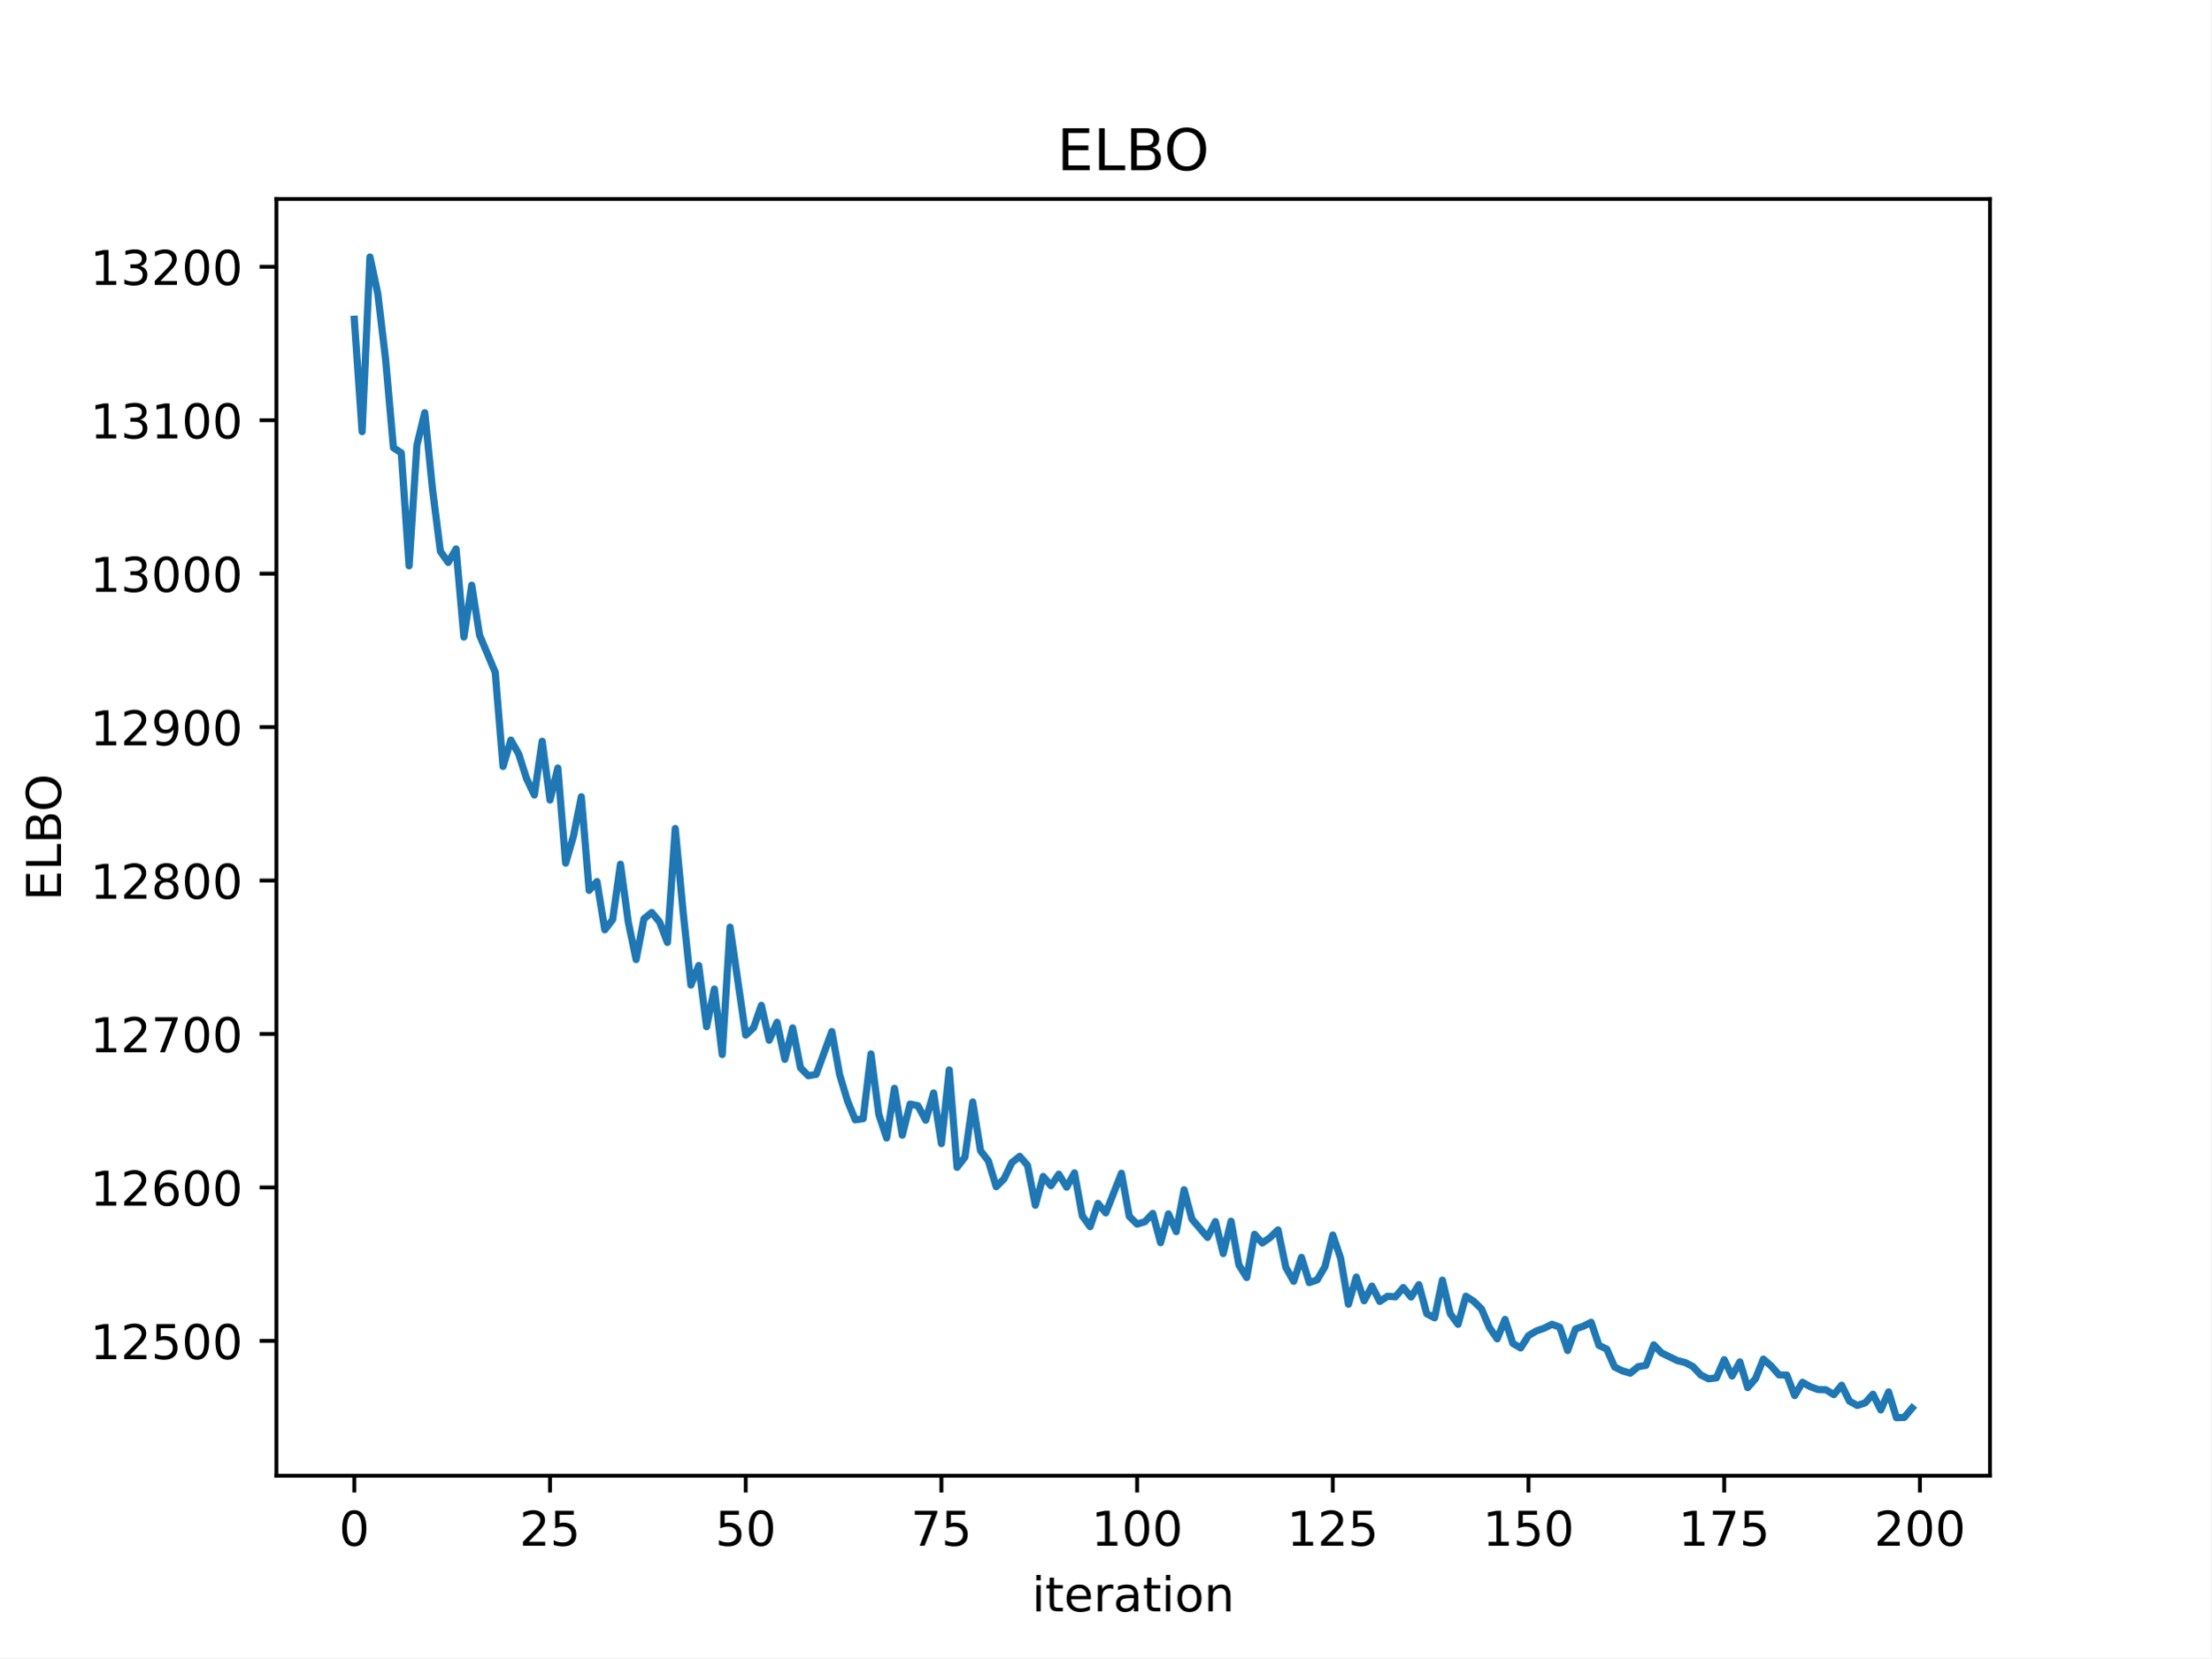
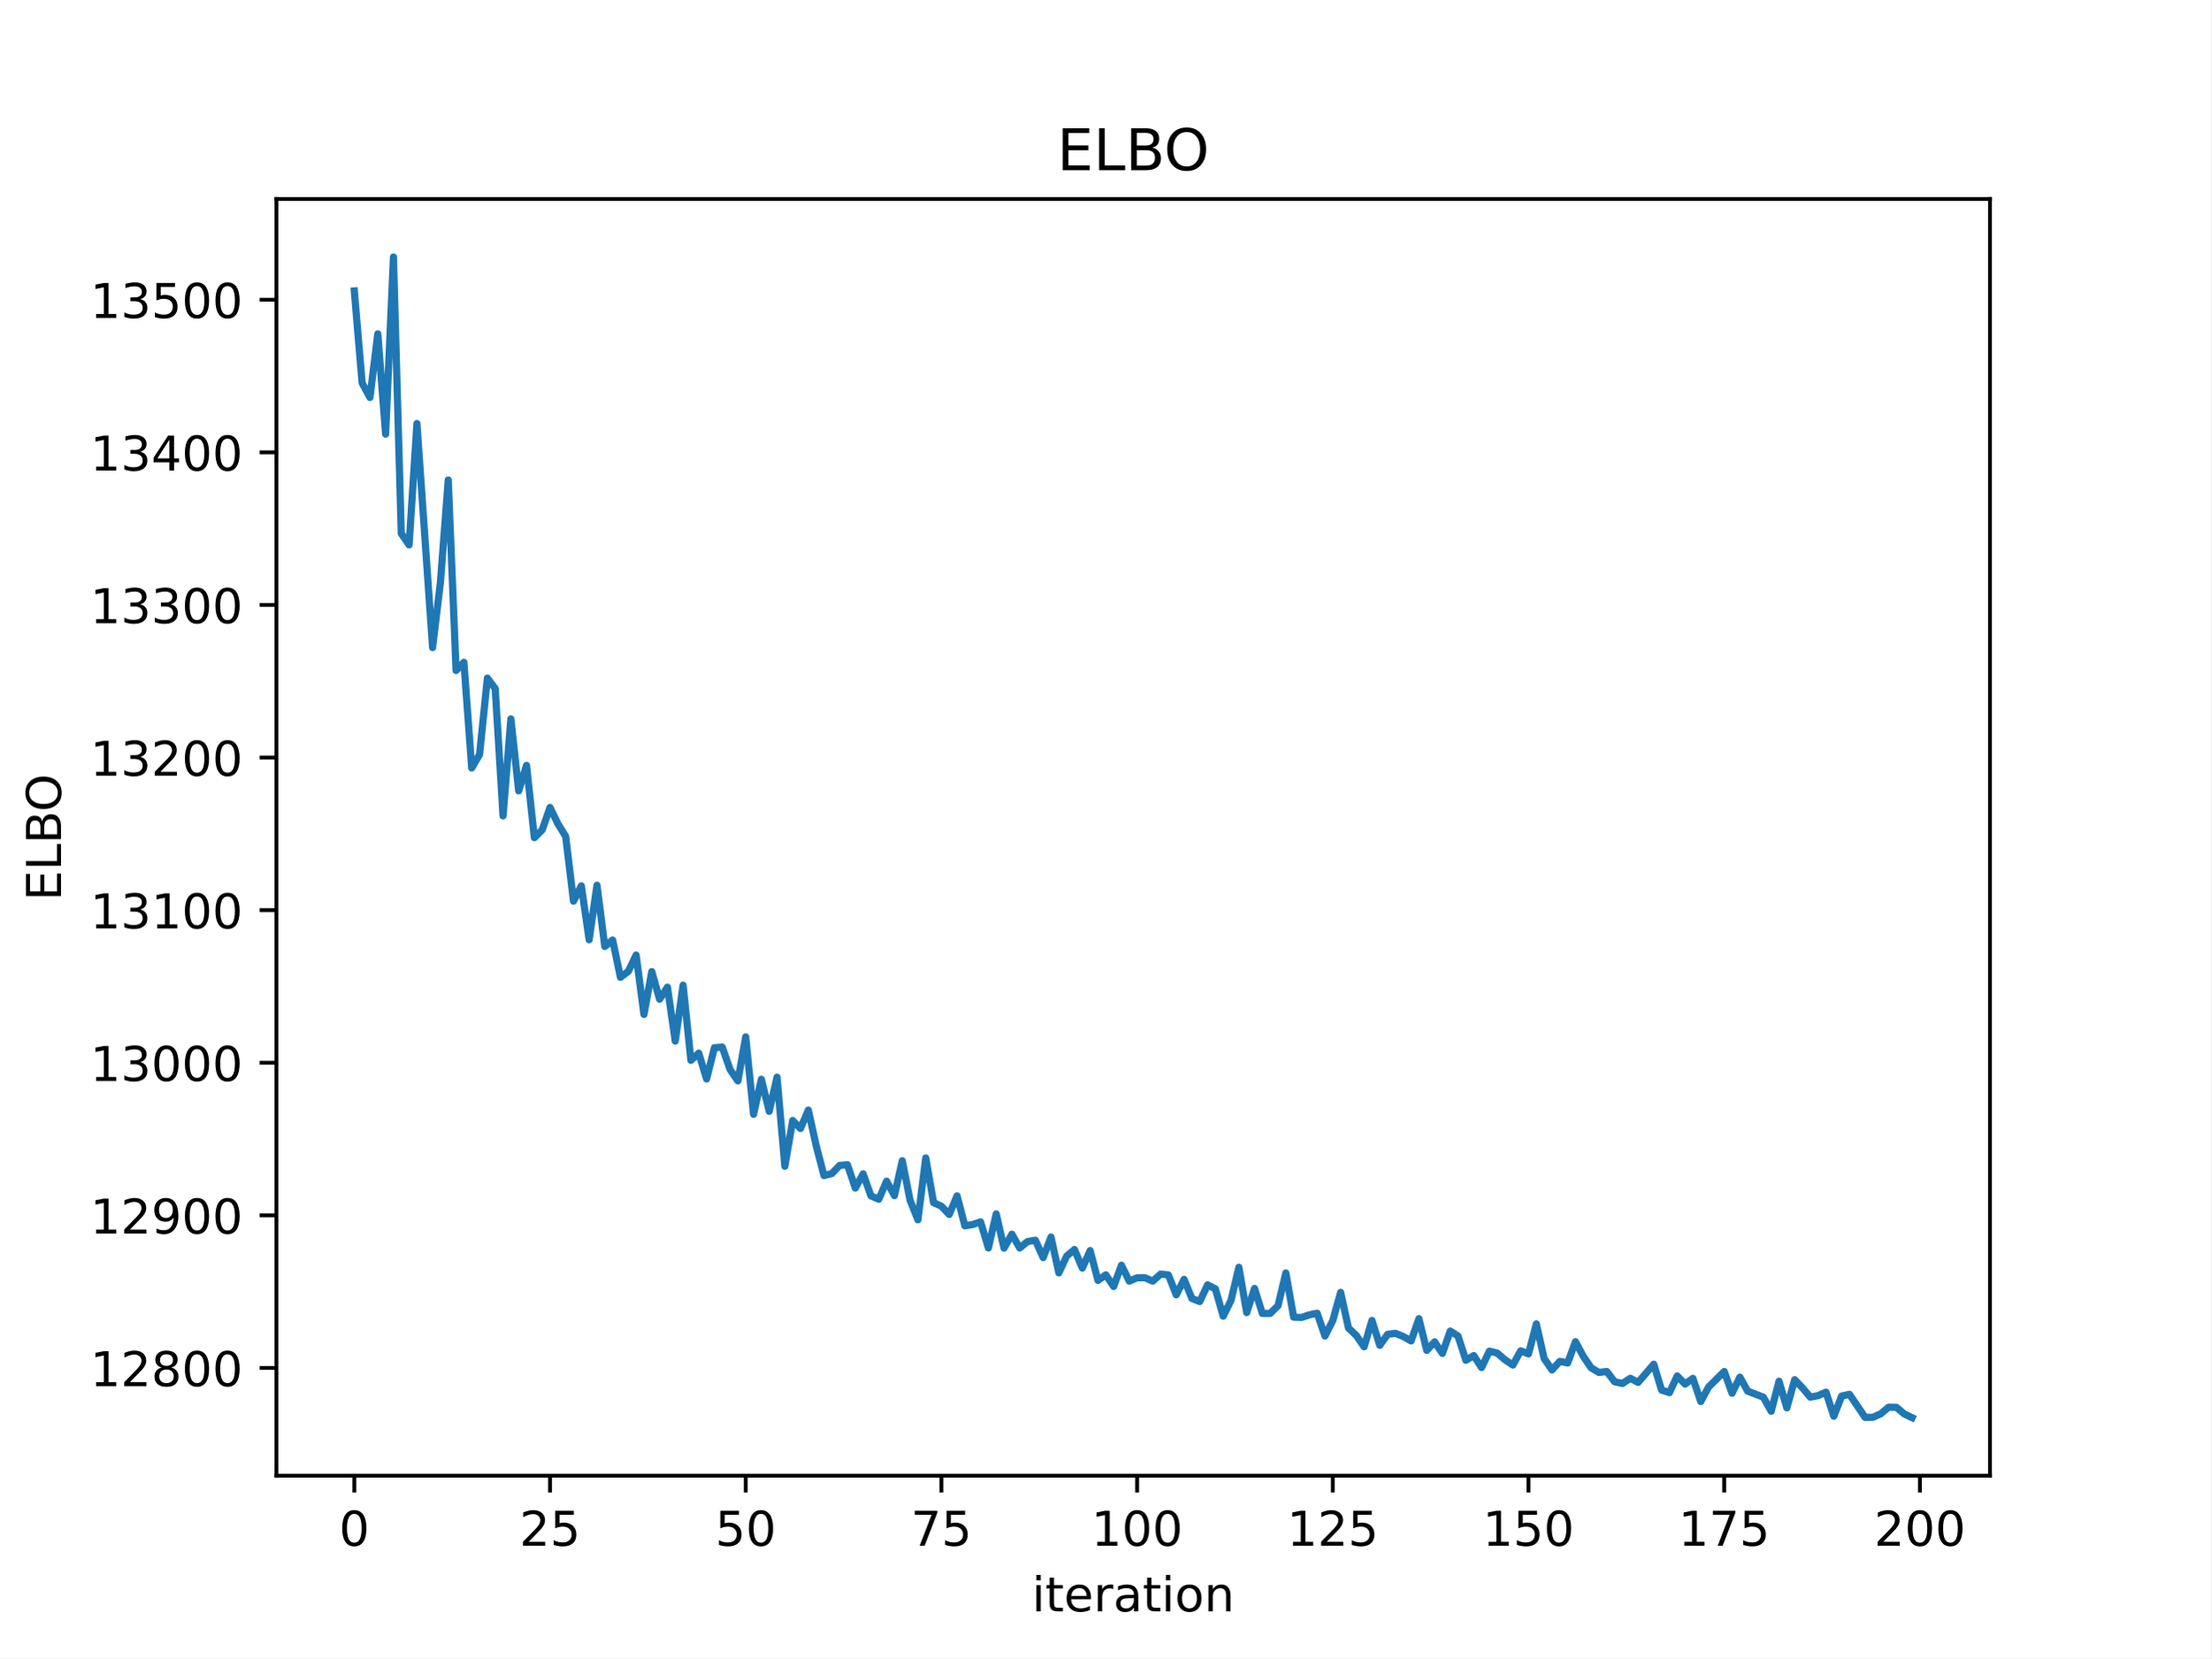
<svg xmlns="http://www.w3.org/2000/svg" xmlns:xlink="http://www.w3.org/1999/xlink" width="460.8pt" height="345.6pt" viewBox="0 0 460.8 345.6" version="1.1">
  <defs>
    <style type="text/css">*{stroke-linejoin: round; stroke-linecap: butt}</style>
  </defs>
  <g id="figure_1">
    <g id="patch_1">
      <path d="M 0 345.6  L 460.8 345.6  L 460.8 0  L 0 0  z " style="fill: #ffffff" />
    </g>
    <g id="axes_1">
      <g id="patch_2">
        <path d="M 57.6 307.584  L 414.72 307.584  L 414.72 41.472  L 57.6 41.472  z " style="fill: #ffffff" />
      </g>
      <g id="matplotlib.axis_1">
        <g id="xtick_1">
          <g id="line2d_1">
            <defs>
-               <path id="m19dd5c2a18" d="M 0 0  L 0 3.5  " style="stroke: #000000; stroke-width: 0.8" />
+               <path id="mce3d31607d" d="M 0 0  L 0 3.5  " style="stroke: #000000; stroke-width: 0.8" />
            </defs>
            <g>
-               <use xlink:href="#m19dd5c2a18" x="73.833" y="307.584" style="stroke: #000000; stroke-width: 0.8" />
+               <use xlink:href="#mce3d31607d" x="73.833" y="307.584" style="stroke: #000000; stroke-width: 0.8" />
            </g>
          </g>
          <g id="text_1">
            <g transform="translate(70.65148 322.1824) scale(0.1 -0.1)">
              <defs>
                <path id="DejaVuSans-30" d="M 2034 4250  Q 1547 4250 1301 3770  Q 1056 3291 1056 2328  Q 1056 1369 1301 889  Q 1547 409 2034 409  Q 2525 409 2770 889  Q 3016 1369 3016 2328  Q 3016 3291 2770 3770  Q 2525 4250 2034 4250  z M 2034 4750  Q 2819 4750 3233 4129  Q 3647 3509 3647 2328  Q 3647 1150 3233 529  Q 2819 -91 2034 -91  Q 1250 -91 836 529  Q 422 1150 422 2328  Q 422 3509 836 4129  Q 1250 4750 2034 4750  z " transform="scale(0.015625)" />
              </defs>
              <use xlink:href="#DejaVuSans-30" />
            </g>
          </g>
        </g>
        <g id="xtick_2">
          <g id="line2d_2">
            <g>
-               <use xlink:href="#m19dd5c2a18" x="114.618" y="307.584" style="stroke: #000000; stroke-width: 0.8" />
+               <use xlink:href="#mce3d31607d" x="114.618" y="307.584" style="stroke: #000000; stroke-width: 0.8" />
            </g>
          </g>
          <g id="text_2">
            <g transform="translate(108.256 322.1824) scale(0.1 -0.1)">
              <defs>
                <path id="DejaVuSans-32" d="M 1228 531  L 3431 531  L 3431 0  L 469 0  L 469 531  Q 828 903 1448 1529  Q 2069 2156 2228 2338  Q 2531 2678 2651 2914  Q 2772 3150 2772 3378  Q 2772 3750 2511 3984  Q 2250 4219 1831 4219  Q 1534 4219 1204 4116  Q 875 4013 500 3803  L 500 4441  Q 881 4594 1212 4672  Q 1544 4750 1819 4750  Q 2544 4750 2975 4387  Q 3406 4025 3406 3419  Q 3406 3131 3298 2873  Q 3191 2616 2906 2266  Q 2828 2175 2409 1742  Q 1991 1309 1228 531  z " transform="scale(0.015625)" />
                <path id="DejaVuSans-35" d="M 691 4666  L 3169 4666  L 3169 4134  L 1269 4134  L 1269 2991  Q 1406 3038 1543 3061  Q 1681 3084 1819 3084  Q 2600 3084 3056 2656  Q 3513 2228 3513 1497  Q 3513 744 3044 326  Q 2575 -91 1722 -91  Q 1428 -91 1123 -41  Q 819 9 494 109  L 494 744  Q 775 591 1075 516  Q 1375 441 1709 441  Q 2250 441 2565 725  Q 2881 1009 2881 1497  Q 2881 1984 2565 2268  Q 2250 2553 1709 2553  Q 1456 2553 1204 2497  Q 953 2441 691 2322  L 691 4666  z " transform="scale(0.015625)" />
              </defs>
              <use xlink:href="#DejaVuSans-32" />
              <use xlink:href="#DejaVuSans-35" x="63.623" />
            </g>
          </g>
        </g>
        <g id="xtick_3">
          <g id="line2d_3">
            <g>
-               <use xlink:href="#m19dd5c2a18" x="155.404" y="307.584" style="stroke: #000000; stroke-width: 0.8" />
+               <use xlink:href="#mce3d31607d" x="155.404" y="307.584" style="stroke: #000000; stroke-width: 0.8" />
            </g>
          </g>
          <g id="text_3">
            <g transform="translate(149.0417 322.1824) scale(0.1 -0.1)">
              <use xlink:href="#DejaVuSans-35" />
              <use xlink:href="#DejaVuSans-30" x="63.623" />
            </g>
          </g>
        </g>
        <g id="xtick_4">
          <g id="line2d_4">
            <g>
-               <use xlink:href="#m19dd5c2a18" x="196.19" y="307.584" style="stroke: #000000; stroke-width: 0.8" />
+               <use xlink:href="#mce3d31607d" x="196.19" y="307.584" style="stroke: #000000; stroke-width: 0.8" />
            </g>
          </g>
          <g id="text_4">
            <g transform="translate(189.8275 322.1824) scale(0.1 -0.1)">
              <defs>
                <path id="DejaVuSans-37" d="M 525 4666  L 3525 4666  L 3525 4397  L 1831 0  L 1172 0  L 2766 4134  L 525 4134  L 525 4666  z " transform="scale(0.015625)" />
              </defs>
              <use xlink:href="#DejaVuSans-37" />
              <use xlink:href="#DejaVuSans-35" x="63.623" />
            </g>
          </g>
        </g>
        <g id="xtick_5">
          <g id="line2d_5">
            <g>
-               <use xlink:href="#m19dd5c2a18" x="236.976" y="307.584" style="stroke: #000000; stroke-width: 0.8" />
+               <use xlink:href="#mce3d31607d" x="236.976" y="307.584" style="stroke: #000000; stroke-width: 0.8" />
            </g>
          </g>
          <g id="text_5">
            <g transform="translate(227.432 322.1824) scale(0.1 -0.1)">
              <defs>
                <path id="DejaVuSans-31" d="M 794 531  L 1825 531  L 1825 4091  L 703 3866  L 703 4441  L 1819 4666  L 2450 4666  L 2450 531  L 3481 531  L 3481 0  L 794 0  L 794 531  z " transform="scale(0.015625)" />
              </defs>
              <use xlink:href="#DejaVuSans-31" />
              <use xlink:href="#DejaVuSans-30" x="63.623" />
              <use xlink:href="#DejaVuSans-30" x="127.246" />
            </g>
          </g>
        </g>
        <g id="xtick_6">
          <g id="line2d_6">
            <g>
-               <use xlink:href="#m19dd5c2a18" x="277.761" y="307.584" style="stroke: #000000; stroke-width: 0.8" />
+               <use xlink:href="#mce3d31607d" x="277.761" y="307.584" style="stroke: #000000; stroke-width: 0.8" />
            </g>
          </g>
          <g id="text_6">
            <g transform="translate(268.2177 322.1824) scale(0.1 -0.1)">
              <use xlink:href="#DejaVuSans-31" />
              <use xlink:href="#DejaVuSans-32" x="63.623" />
              <use xlink:href="#DejaVuSans-35" x="127.246" />
            </g>
          </g>
        </g>
        <g id="xtick_7">
          <g id="line2d_7">
            <g>
-               <use xlink:href="#m19dd5c2a18" x="318.547" y="307.584" style="stroke: #000000; stroke-width: 0.8" />
+               <use xlink:href="#mce3d31607d" x="318.547" y="307.584" style="stroke: #000000; stroke-width: 0.8" />
            </g>
          </g>
          <g id="text_7">
            <g transform="translate(309.0035 322.1824) scale(0.1 -0.1)">
              <use xlink:href="#DejaVuSans-31" />
              <use xlink:href="#DejaVuSans-35" x="63.623" />
              <use xlink:href="#DejaVuSans-30" x="127.246" />
            </g>
          </g>
        </g>
        <g id="xtick_8">
          <g id="line2d_8">
            <g>
-               <use xlink:href="#m19dd5c2a18" x="359.333" y="307.584" style="stroke: #000000; stroke-width: 0.8" />
+               <use xlink:href="#mce3d31607d" x="359.333" y="307.584" style="stroke: #000000; stroke-width: 0.8" />
            </g>
          </g>
          <g id="text_8">
            <g transform="translate(349.7892 322.1824) scale(0.1 -0.1)">
              <use xlink:href="#DejaVuSans-31" />
              <use xlink:href="#DejaVuSans-37" x="63.623" />
              <use xlink:href="#DejaVuSans-35" x="127.246" />
            </g>
          </g>
        </g>
        <g id="xtick_9">
          <g id="line2d_9">
            <g>
-               <use xlink:href="#m19dd5c2a18" x="400.119" y="307.584" style="stroke: #000000; stroke-width: 0.8" />
+               <use xlink:href="#mce3d31607d" x="400.119" y="307.584" style="stroke: #000000; stroke-width: 0.8" />
            </g>
          </g>
          <g id="text_9">
            <g transform="translate(390.575 322.1824) scale(0.1 -0.1)">
              <use xlink:href="#DejaVuSans-32" />
              <use xlink:href="#DejaVuSans-30" x="63.623" />
              <use xlink:href="#DejaVuSans-30" x="127.246" />
            </g>
          </g>
        </g>
        <g id="text_10">
          <g transform="translate(215.0373 335.8606) scale(0.1 -0.1)">
            <defs>
              <path id="DejaVuSans-69" d="M 603 3500  L 1178 3500  L 1178 0  L 603 0  L 603 3500  z M 603 4863  L 1178 4863  L 1178 4134  L 603 4134  L 603 4863  z " transform="scale(0.015625)" />
              <path id="DejaVuSans-74" d="M 1172 4494  L 1172 3500  L 2356 3500  L 2356 3053  L 1172 3053  L 1172 1153  Q 1172 725 1289 603  Q 1406 481 1766 481  L 2356 481  L 2356 0  L 1766 0  Q 1100 0 847 248  Q 594 497 594 1153  L 594 3053  L 172 3053  L 172 3500  L 594 3500  L 594 4494  L 1172 4494  z " transform="scale(0.015625)" />
              <path id="DejaVuSans-65" d="M 3597 1894  L 3597 1613  L 953 1613  Q 991 1019 1311 708  Q 1631 397 2203 397  Q 2534 397 2845 478  Q 3156 559 3463 722  L 3463 178  Q 3153 47 2828 -22  Q 2503 -91 2169 -91  Q 1331 -91 842 396  Q 353 884 353 1716  Q 353 2575 817 3079  Q 1281 3584 2069 3584  Q 2775 3584 3186 3129  Q 3597 2675 3597 1894  z M 3022 2063  Q 3016 2534 2758 2815  Q 2500 3097 2075 3097  Q 1594 3097 1305 2825  Q 1016 2553 972 2059  L 3022 2063  z " transform="scale(0.015625)" />
              <path id="DejaVuSans-72" d="M 2631 2963  Q 2534 3019 2420 3045  Q 2306 3072 2169 3072  Q 1681 3072 1420 2755  Q 1159 2438 1159 1844  L 1159 0  L 581 0  L 581 3500  L 1159 3500  L 1159 2956  Q 1341 3275 1631 3429  Q 1922 3584 2338 3584  Q 2397 3584 2469 3576  Q 2541 3569 2628 3553  L 2631 2963  z " transform="scale(0.015625)" />
              <path id="DejaVuSans-61" d="M 2194 1759  Q 1497 1759 1228 1600  Q 959 1441 959 1056  Q 959 750 1161 570  Q 1363 391 1709 391  Q 2188 391 2477 730  Q 2766 1069 2766 1631  L 2766 1759  L 2194 1759  z M 3341 1997  L 3341 0  L 2766 0  L 2766 531  Q 2569 213 2275 61  Q 1981 -91 1556 -91  Q 1019 -91 701 211  Q 384 513 384 1019  Q 384 1609 779 1909  Q 1175 2209 1959 2209  L 2766 2209  L 2766 2266  Q 2766 2663 2505 2880  Q 2244 3097 1772 3097  Q 1472 3097 1187 3025  Q 903 2953 641 2809  L 641 3341  Q 956 3463 1253 3523  Q 1550 3584 1831 3584  Q 2591 3584 2966 3190  Q 3341 2797 3341 1997  z " transform="scale(0.015625)" />
              <path id="DejaVuSans-6f" d="M 1959 3097  Q 1497 3097 1228 2736  Q 959 2375 959 1747  Q 959 1119 1226 758  Q 1494 397 1959 397  Q 2419 397 2687 759  Q 2956 1122 2956 1747  Q 2956 2369 2687 2733  Q 2419 3097 1959 3097  z M 1959 3584  Q 2709 3584 3137 3096  Q 3566 2609 3566 1747  Q 3566 888 3137 398  Q 2709 -91 1959 -91  Q 1206 -91 779 398  Q 353 888 353 1747  Q 353 2609 779 3096  Q 1206 3584 1959 3584  z " transform="scale(0.015625)" />
              <path id="DejaVuSans-6e" d="M 3513 2113  L 3513 0  L 2938 0  L 2938 2094  Q 2938 2591 2744 2837  Q 2550 3084 2163 3084  Q 1697 3084 1428 2787  Q 1159 2491 1159 1978  L 1159 0  L 581 0  L 581 3500  L 1159 3500  L 1159 2956  Q 1366 3272 1645 3428  Q 1925 3584 2291 3584  Q 2894 3584 3203 3211  Q 3513 2838 3513 2113  z " transform="scale(0.015625)" />
            </defs>
            <use xlink:href="#DejaVuSans-69" />
            <use xlink:href="#DejaVuSans-74" x="27.783" />
            <use xlink:href="#DejaVuSans-65" x="66.992" />
            <use xlink:href="#DejaVuSans-72" x="128.516" />
            <use xlink:href="#DejaVuSans-61" x="169.629" />
            <use xlink:href="#DejaVuSans-74" x="230.908" />
            <use xlink:href="#DejaVuSans-69" x="270.117" />
            <use xlink:href="#DejaVuSans-6f" x="297.9" />
            <use xlink:href="#DejaVuSans-6e" x="359.082" />
          </g>
        </g>
      </g>
      <g id="matplotlib.axis_2">
        <g id="ytick_1">
          <g id="line2d_10">
            <defs>
-               <path id="m732261ce34" d="M 0 0  L -3.5 0  " style="stroke: #000000; stroke-width: 0.8" />
+               <path id="m0c9daa71fc" d="M 0 0  L -3.5 0  " style="stroke: #000000; stroke-width: 0.8" />
            </defs>
            <g>
-               <use xlink:href="#m732261ce34" x="57.6" y="279.483" style="stroke: #000000; stroke-width: 0.8" />
+               <use xlink:href="#m0c9daa71fc" x="57.6" y="285.127" style="stroke: #000000; stroke-width: 0.8" />
            </g>
          </g>
          <g id="text_11">
-             <g transform="translate(18.7875 283.2821) scale(0.1 -0.1)">
+             <g transform="translate(18.7875 288.9261) scale(0.1 -0.1)">
+               <defs>
+                 <path id="DejaVuSans-38" d="M 2034 2216  Q 1584 2216 1326 1975  Q 1069 1734 1069 1313  Q 1069 891 1326 650  Q 1584 409 2034 409  Q 2484 409 2743 651  Q 3003 894 3003 1313  Q 3003 1734 2745 1975  Q 2488 2216 2034 2216  z M 1403 2484  Q 997 2584 770 2862  Q 544 3141 544 3541  Q 544 4100 942 4425  Q 1341 4750 2034 4750  Q 2731 4750 3128 4425  Q 3525 4100 3525 3541  Q 3525 3141 3298 2862  Q 3072 2584 2669 2484  Q 3125 2378 3379 2068  Q 3634 1759 3634 1313  Q 3634 634 3220 271  Q 2806 -91 2034 -91  Q 1263 -91 848 271  Q 434 634 434 1313  Q 434 1759 690 2068  Q 947 2378 1403 2484  z M 1172 3481  Q 1172 3119 1398 2916  Q 1625 2713 2034 2713  Q 2441 2713 2670 2916  Q 2900 3119 2900 3481  Q 2900 3844 2670 4047  Q 2441 4250 2034 4250  Q 1625 4250 1398 4047  Q 1172 3844 1172 3481  z " transform="scale(0.015625)" />
+               </defs>
              <use xlink:href="#DejaVuSans-31" />
              <use xlink:href="#DejaVuSans-32" x="63.623" />
-               <use xlink:href="#DejaVuSans-35" x="127.246" />
+               <use xlink:href="#DejaVuSans-38" x="127.246" />
              <use xlink:href="#DejaVuSans-30" x="190.869" />
              <use xlink:href="#DejaVuSans-30" x="254.492" />
            </g>
          </g>
        </g>
        <g id="ytick_2">
          <g id="line2d_11">
            <g>
-               <use xlink:href="#m732261ce34" x="57.6" y="247.499" style="stroke: #000000; stroke-width: 0.8" />
+               <use xlink:href="#m0c9daa71fc" x="57.6" y="253.318" style="stroke: #000000; stroke-width: 0.8" />
            </g>
          </g>
          <g id="text_12">
-             <g transform="translate(18.7875 251.298) scale(0.1 -0.1)">
-               <defs>
-                 <path id="DejaVuSans-36" d="M 2113 2584  Q 1688 2584 1439 2293  Q 1191 2003 1191 1497  Q 1191 994 1439 701  Q 1688 409 2113 409  Q 2538 409 2786 701  Q 3034 994 3034 1497  Q 3034 2003 2786 2293  Q 2538 2584 2113 2584  z M 3366 4563  L 3366 3988  Q 3128 4100 2886 4159  Q 2644 4219 2406 4219  Q 1781 4219 1451 3797  Q 1122 3375 1075 2522  Q 1259 2794 1537 2939  Q 1816 3084 2150 3084  Q 2853 3084 3261 2657  Q 3669 2231 3669 1497  Q 3669 778 3244 343  Q 2819 -91 2113 -91  Q 1303 -91 875 529  Q 447 1150 447 2328  Q 447 3434 972 4092  Q 1497 4750 2381 4750  Q 2619 4750 2861 4703  Q 3103 4656 3366 4563  z " transform="scale(0.015625)" />
+             <g transform="translate(18.7875 257.1174) scale(0.1 -0.1)">
+               <defs>
+                 <path id="DejaVuSans-39" d="M 703 97  L 703 672  Q 941 559 1184 500  Q 1428 441 1663 441  Q 2288 441 2617 861  Q 2947 1281 2994 2138  Q 2813 1869 2534 1725  Q 2256 1581 1919 1581  Q 1219 1581 811 2004  Q 403 2428 403 3163  Q 403 3881 828 4315  Q 1253 4750 1959 4750  Q 2769 4750 3195 4129  Q 3622 3509 3622 2328  Q 3622 1225 3098 567  Q 2575 -91 1691 -91  Q 1453 -91 1209 -44  Q 966 3 703 97  z M 1959 2075  Q 2384 2075 2632 2365  Q 2881 2656 2881 3163  Q 2881 3666 2632 3958  Q 2384 4250 1959 4250  Q 1534 4250 1286 3958  Q 1038 3666 1038 3163  Q 1038 2656 1286 2365  Q 1534 2075 1959 2075  z " transform="scale(0.015625)" />
              </defs>
              <use xlink:href="#DejaVuSans-31" />
              <use xlink:href="#DejaVuSans-32" x="63.623" />
-               <use xlink:href="#DejaVuSans-36" x="127.246" />
+               <use xlink:href="#DejaVuSans-39" x="127.246" />
              <use xlink:href="#DejaVuSans-30" x="190.869" />
              <use xlink:href="#DejaVuSans-30" x="254.492" />
            </g>
          </g>
        </g>
        <g id="ytick_3">
          <g id="line2d_12">
            <g>
-               <use xlink:href="#m732261ce34" x="57.6" y="215.515" style="stroke: #000000; stroke-width: 0.8" />
+               <use xlink:href="#m0c9daa71fc" x="57.6" y="221.509" style="stroke: #000000; stroke-width: 0.8" />
            </g>
          </g>
          <g id="text_13">
-             <g transform="translate(18.7875 219.3139) scale(0.1 -0.1)">
-               <use xlink:href="#DejaVuSans-31" />
-               <use xlink:href="#DejaVuSans-32" x="63.623" />
-               <use xlink:href="#DejaVuSans-37" x="127.246" />
+             <g transform="translate(18.7875 225.3087) scale(0.1 -0.1)">
+               <defs>
+                 <path id="DejaVuSans-33" d="M 2597 2516  Q 3050 2419 3304 2112  Q 3559 1806 3559 1356  Q 3559 666 3084 287  Q 2609 -91 1734 -91  Q 1441 -91 1130 -33  Q 819 25 488 141  L 488 750  Q 750 597 1062 519  Q 1375 441 1716 441  Q 2309 441 2620 675  Q 2931 909 2931 1356  Q 2931 1769 2642 2001  Q 2353 2234 1838 2234  L 1294 2234  L 1294 2753  L 1863 2753  Q 2328 2753 2575 2939  Q 2822 3125 2822 3475  Q 2822 3834 2567 4026  Q 2313 4219 1838 4219  Q 1578 4219 1281 4162  Q 984 4106 628 3988  L 628 4550  Q 988 4650 1302 4700  Q 1616 4750 1894 4750  Q 2613 4750 3031 4423  Q 3450 4097 3450 3541  Q 3450 3153 3228 2886  Q 3006 2619 2597 2516  z " transform="scale(0.015625)" />
+               </defs>
+               <use xlink:href="#DejaVuSans-31" />
+               <use xlink:href="#DejaVuSans-33" x="63.623" />
+               <use xlink:href="#DejaVuSans-30" x="127.246" />
              <use xlink:href="#DejaVuSans-30" x="190.869" />
              <use xlink:href="#DejaVuSans-30" x="254.492" />
            </g>
          </g>
        </g>
        <g id="ytick_4">
          <g id="line2d_13">
            <g>
-               <use xlink:href="#m732261ce34" x="57.6" y="183.531" style="stroke: #000000; stroke-width: 0.8" />
+               <use xlink:href="#m0c9daa71fc" x="57.6" y="189.701" style="stroke: #000000; stroke-width: 0.8" />
            </g>
          </g>
          <g id="text_14">
-             <g transform="translate(18.7875 187.3298) scale(0.1 -0.1)">
-               <defs>
-                 <path id="DejaVuSans-38" d="M 2034 2216  Q 1584 2216 1326 1975  Q 1069 1734 1069 1313  Q 1069 891 1326 650  Q 1584 409 2034 409  Q 2484 409 2743 651  Q 3003 894 3003 1313  Q 3003 1734 2745 1975  Q 2488 2216 2034 2216  z M 1403 2484  Q 997 2584 770 2862  Q 544 3141 544 3541  Q 544 4100 942 4425  Q 1341 4750 2034 4750  Q 2731 4750 3128 4425  Q 3525 4100 3525 3541  Q 3525 3141 3298 2862  Q 3072 2584 2669 2484  Q 3125 2378 3379 2068  Q 3634 1759 3634 1313  Q 3634 634 3220 271  Q 2806 -91 2034 -91  Q 1263 -91 848 271  Q 434 634 434 1313  Q 434 1759 690 2068  Q 947 2378 1403 2484  z M 1172 3481  Q 1172 3119 1398 2916  Q 1625 2713 2034 2713  Q 2441 2713 2670 2916  Q 2900 3119 2900 3481  Q 2900 3844 2670 4047  Q 2441 4250 2034 4250  Q 1625 4250 1398 4047  Q 1172 3844 1172 3481  z " transform="scale(0.015625)" />
-               </defs>
-               <use xlink:href="#DejaVuSans-31" />
-               <use xlink:href="#DejaVuSans-32" x="63.623" />
-               <use xlink:href="#DejaVuSans-38" x="127.246" />
+             <g transform="translate(18.7875 193.5) scale(0.1 -0.1)">
+               <use xlink:href="#DejaVuSans-31" />
+               <use xlink:href="#DejaVuSans-33" x="63.623" />
+               <use xlink:href="#DejaVuSans-31" x="127.246" />
              <use xlink:href="#DejaVuSans-30" x="190.869" />
              <use xlink:href="#DejaVuSans-30" x="254.492" />
            </g>
          </g>
        </g>
        <g id="ytick_5">
          <g id="line2d_14">
            <g>
-               <use xlink:href="#m732261ce34" x="57.6" y="151.546" style="stroke: #000000; stroke-width: 0.8" />
+               <use xlink:href="#m0c9daa71fc" x="57.6" y="157.892" style="stroke: #000000; stroke-width: 0.8" />
            </g>
          </g>
          <g id="text_15">
-             <g transform="translate(18.7875 155.3457) scale(0.1 -0.1)">
-               <defs>
-                 <path id="DejaVuSans-39" d="M 703 97  L 703 672  Q 941 559 1184 500  Q 1428 441 1663 441  Q 2288 441 2617 861  Q 2947 1281 2994 2138  Q 2813 1869 2534 1725  Q 2256 1581 1919 1581  Q 1219 1581 811 2004  Q 403 2428 403 3163  Q 403 3881 828 4315  Q 1253 4750 1959 4750  Q 2769 4750 3195 4129  Q 3622 3509 3622 2328  Q 3622 1225 3098 567  Q 2575 -91 1691 -91  Q 1453 -91 1209 -44  Q 966 3 703 97  z M 1959 2075  Q 2384 2075 2632 2365  Q 2881 2656 2881 3163  Q 2881 3666 2632 3958  Q 2384 4250 1959 4250  Q 1534 4250 1286 3958  Q 1038 3666 1038 3163  Q 1038 2656 1286 2365  Q 1534 2075 1959 2075  z " transform="scale(0.015625)" />
-               </defs>
-               <use xlink:href="#DejaVuSans-31" />
-               <use xlink:href="#DejaVuSans-32" x="63.623" />
-               <use xlink:href="#DejaVuSans-39" x="127.246" />
+             <g transform="translate(18.7875 161.6913) scale(0.1 -0.1)">
+               <use xlink:href="#DejaVuSans-31" />
+               <use xlink:href="#DejaVuSans-33" x="63.623" />
+               <use xlink:href="#DejaVuSans-32" x="127.246" />
              <use xlink:href="#DejaVuSans-30" x="190.869" />
              <use xlink:href="#DejaVuSans-30" x="254.492" />
            </g>
          </g>
        </g>
        <g id="ytick_6">
          <g id="line2d_15">
            <g>
-               <use xlink:href="#m732261ce34" x="57.6" y="119.562" style="stroke: #000000; stroke-width: 0.8" />
+               <use xlink:href="#m0c9daa71fc" x="57.6" y="126.083" style="stroke: #000000; stroke-width: 0.8" />
            </g>
          </g>
          <g id="text_16">
-             <g transform="translate(18.7875 123.3616) scale(0.1 -0.1)">
-               <defs>
-                 <path id="DejaVuSans-33" d="M 2597 2516  Q 3050 2419 3304 2112  Q 3559 1806 3559 1356  Q 3559 666 3084 287  Q 2609 -91 1734 -91  Q 1441 -91 1130 -33  Q 819 25 488 141  L 488 750  Q 750 597 1062 519  Q 1375 441 1716 441  Q 2309 441 2620 675  Q 2931 909 2931 1356  Q 2931 1769 2642 2001  Q 2353 2234 1838 2234  L 1294 2234  L 1294 2753  L 1863 2753  Q 2328 2753 2575 2939  Q 2822 3125 2822 3475  Q 2822 3834 2567 4026  Q 2313 4219 1838 4219  Q 1578 4219 1281 4162  Q 984 4106 628 3988  L 628 4550  Q 988 4650 1302 4700  Q 1616 4750 1894 4750  Q 2613 4750 3031 4423  Q 3450 4097 3450 3541  Q 3450 3153 3228 2886  Q 3006 2619 2597 2516  z " transform="scale(0.015625)" />
-               </defs>
-               <use xlink:href="#DejaVuSans-31" />
-               <use xlink:href="#DejaVuSans-33" x="63.623" />
-               <use xlink:href="#DejaVuSans-30" x="127.246" />
+             <g transform="translate(18.7875 129.8826) scale(0.1 -0.1)">
+               <use xlink:href="#DejaVuSans-31" />
+               <use xlink:href="#DejaVuSans-33" x="63.623" />
+               <use xlink:href="#DejaVuSans-33" x="127.246" />
              <use xlink:href="#DejaVuSans-30" x="190.869" />
              <use xlink:href="#DejaVuSans-30" x="254.492" />
            </g>
          </g>
        </g>
        <g id="ytick_7">
          <g id="line2d_16">
            <g>
-               <use xlink:href="#m732261ce34" x="57.6" y="87.578" style="stroke: #000000; stroke-width: 0.8" />
+               <use xlink:href="#m0c9daa71fc" x="57.6" y="94.275" style="stroke: #000000; stroke-width: 0.8" />
            </g>
          </g>
          <g id="text_17">
-             <g transform="translate(18.7875 91.37749) scale(0.1 -0.1)">
-               <use xlink:href="#DejaVuSans-31" />
-               <use xlink:href="#DejaVuSans-33" x="63.623" />
-               <use xlink:href="#DejaVuSans-31" x="127.246" />
+             <g transform="translate(18.7875 98.07395) scale(0.1 -0.1)">
+               <defs>
+                 <path id="DejaVuSans-34" d="M 2419 4116  L 825 1625  L 2419 1625  L 2419 4116  z M 2253 4666  L 3047 4666  L 3047 1625  L 3713 1625  L 3713 1100  L 3047 1100  L 3047 0  L 2419 0  L 2419 1100  L 313 1100  L 313 1709  L 2253 4666  z " transform="scale(0.015625)" />
+               </defs>
+               <use xlink:href="#DejaVuSans-31" />
+               <use xlink:href="#DejaVuSans-33" x="63.623" />
+               <use xlink:href="#DejaVuSans-34" x="127.246" />
              <use xlink:href="#DejaVuSans-30" x="190.869" />
              <use xlink:href="#DejaVuSans-30" x="254.492" />
            </g>
          </g>
        </g>
        <g id="ytick_8">
          <g id="line2d_17">
            <g>
-               <use xlink:href="#m732261ce34" x="57.6" y="55.594" style="stroke: #000000; stroke-width: 0.8" />
+               <use xlink:href="#m0c9daa71fc" x="57.6" y="62.466" style="stroke: #000000; stroke-width: 0.8" />
            </g>
          </g>
          <g id="text_18">
-             <g transform="translate(18.7875 59.3934) scale(0.1 -0.1)">
-               <use xlink:href="#DejaVuSans-31" />
-               <use xlink:href="#DejaVuSans-33" x="63.623" />
-               <use xlink:href="#DejaVuSans-32" x="127.246" />
+             <g transform="translate(18.7875 66.26526) scale(0.1 -0.1)">
+               <use xlink:href="#DejaVuSans-31" />
+               <use xlink:href="#DejaVuSans-33" x="63.623" />
+               <use xlink:href="#DejaVuSans-35" x="127.246" />
              <use xlink:href="#DejaVuSans-30" x="190.869" />
              <use xlink:href="#DejaVuSans-30" x="254.492" />
            </g>
          </g>
        </g>
        <g id="text_19">
          <g transform="translate(12.70781 187.7522) rotate(-90) scale(0.1 -0.1)">
            <defs>
              <path id="DejaVuSans-45" d="M 628 4666  L 3578 4666  L 3578 4134  L 1259 4134  L 1259 2753  L 3481 2753  L 3481 2222  L 1259 2222  L 1259 531  L 3634 531  L 3634 0  L 628 0  L 628 4666  z " transform="scale(0.015625)" />
              <path id="DejaVuSans-4c" d="M 628 4666  L 1259 4666  L 1259 531  L 3531 531  L 3531 0  L 628 0  L 628 4666  z " transform="scale(0.015625)" />
              <path id="DejaVuSans-42" d="M 1259 2228  L 1259 519  L 2272 519  Q 2781 519 3026 730  Q 3272 941 3272 1375  Q 3272 1813 3026 2020  Q 2781 2228 2272 2228  L 1259 2228  z M 1259 4147  L 1259 2741  L 2194 2741  Q 2656 2741 2882 2914  Q 3109 3088 3109 3444  Q 3109 3797 2882 3972  Q 2656 4147 2194 4147  L 1259 4147  z M 628 4666  L 2241 4666  Q 2963 4666 3353 4366  Q 3744 4066 3744 3513  Q 3744 3084 3544 2831  Q 3344 2578 2956 2516  Q 3422 2416 3680 2098  Q 3938 1781 3938 1306  Q 3938 681 3513 340  Q 3088 0 2303 0  L 628 0  L 628 4666  z " transform="scale(0.015625)" />
              <path id="DejaVuSans-4f" d="M 2522 4238  Q 1834 4238 1429 3725  Q 1025 3213 1025 2328  Q 1025 1447 1429 934  Q 1834 422 2522 422  Q 3209 422 3611 934  Q 4013 1447 4013 2328  Q 4013 3213 3611 3725  Q 3209 4238 2522 4238  z M 2522 4750  Q 3503 4750 4090 4092  Q 4678 3434 4678 2328  Q 4678 1225 4090 567  Q 3503 -91 2522 -91  Q 1538 -91 948 565  Q 359 1222 359 2328  Q 359 3434 948 4092  Q 1538 4750 2522 4750  z " transform="scale(0.015625)" />
            </defs>
            <use xlink:href="#DejaVuSans-45" />
            <use xlink:href="#DejaVuSans-4c" x="63.184" />
            <use xlink:href="#DejaVuSans-42" x="118.896" />
            <use xlink:href="#DejaVuSans-4f" x="185.75" />
          </g>
        </g>
      </g>
      <g id="line2d_18">
-         <path d="M 73.833 66.547  L 75.464 89.961  L 77.096 53.568  L 78.727 61.178  L 80.358 74.909  L 81.99 93.325  L 83.621 94.388  L 85.253 117.934  L 86.884 92.761  L 88.516 86.017  L 90.147 102.1  L 91.778 114.924  L 93.41 117.223  L 95.041 114.418  L 96.673 132.781  L 98.304 121.974  L 99.936 132.377  L 103.198 140.119  L 104.83 159.759  L 106.461 154.255  L 108.093 157.142  L 109.724 162.255  L 111.356 165.691  L 112.987 154.508  L 114.618 166.745  L 116.25 160.076  L 117.881 179.896  L 119.513 174.254  L 121.144 166.075  L 122.776 185.577  L 124.407 183.747  L 126.038 193.801  L 127.67 191.683  L 129.301 180.135  L 130.933 192.187  L 132.564 200.009  L 134.196 191.506  L 135.827 190.191  L 137.458 192.174  L 139.09 196.433  L 140.721 172.683  L 142.353 189.98  L 143.984 205.313  L 145.616 201.24  L 147.247 213.998  L 148.879 206.14  L 150.51 219.799  L 152.141 193.249  L 155.404 215.756  L 157.036 214.231  L 158.667 209.549  L 160.299 216.816  L 161.93 213.076  L 163.561 220.802  L 165.193 214.252  L 166.824 222.569  L 168.456 224.218  L 170.087 223.94  L 173.35 215.008  L 174.981 224.008  L 176.613 229.443  L 178.244 233.422  L 179.876 233.182  L 181.507 219.676  L 183.139 232.261  L 184.77 237.193  L 186.401 226.84  L 188.033 236.609  L 189.664 230.128  L 191.296 230.466  L 192.927 233.491  L 194.559 227.811  L 196.19 238.374  L 197.821 223.013  L 199.453 243.312  L 201.084 241.207  L 202.716 229.694  L 204.347 239.846  L 205.979 241.961  L 207.61 247.344  L 209.241 245.724  L 210.873 242.323  L 212.504 241.019  L 214.136 242.892  L 215.767 251.209  L 217.399 245.206  L 219.03 247.132  L 220.661 244.735  L 222.293 247.445  L 223.924 244.47  L 225.556 253.439  L 227.187 255.679  L 228.819 250.826  L 230.45 252.809  L 233.713 244.545  L 235.344 253.528  L 236.976 255.144  L 238.607 254.64  L 240.239 252.916  L 241.87 259.026  L 243.501 253.005  L 245.133 256.711  L 246.764 247.985  L 248.396 254.095  L 251.659 257.921  L 253.29 254.616  L 254.921 261.286  L 256.553 254.539  L 258.184 263.644  L 259.816 266.278  L 261.447 257.266  L 263.079 259.086  L 264.71 257.924  L 266.341 256.352  L 267.973 264.166  L 269.604 267.062  L 271.236 262.084  L 272.867 267.344  L 274.499 266.78  L 276.13 264  L 277.761 257.415  L 279.393 262.263  L 281.024 271.853  L 282.656 266.183  L 284.287 271.124  L 285.919 268.069  L 287.55 271.261  L 289.181 270.177  L 290.813 270.306  L 292.444 268.373  L 294.076 270.354  L 295.707 267.766  L 297.339 273.823  L 298.97 274.681  L 300.601 266.827  L 302.233 273.81  L 303.864 276.03  L 305.496 270.173  L 307.127 271.235  L 308.759 272.831  L 310.39 276.683  L 312.021 279.057  L 313.653 275.014  L 315.284 280.011  L 316.916 280.951  L 318.547 278.385  L 320.179 277.411  L 321.81 276.841  L 323.441 276.025  L 325.073 276.641  L 326.704 281.5  L 328.336 277.005  L 329.967 276.438  L 331.599 275.611  L 333.23 280.419  L 334.862 281.206  L 336.493 284.936  L 338.124 285.73  L 339.756 286.22  L 341.387 284.867  L 343.019 284.588  L 344.65 280.308  L 346.282 282.002  L 349.544 283.584  L 351.176 283.99  L 352.807 284.833  L 354.439 286.575  L 356.07 287.389  L 357.702 287.192  L 359.333 283.404  L 360.964 286.8  L 362.596 283.861  L 364.227 289.228  L 365.859 287.351  L 367.49 283.29  L 369.122 284.711  L 370.753 286.572  L 372.384 286.606  L 374.016 290.886  L 375.647 288.116  L 377.279 289.043  L 378.91 289.637  L 380.542 289.671  L 382.173 290.692  L 383.804 288.725  L 385.436 292.042  L 387.067 292.948  L 388.699 292.406  L 390.33 290.6  L 391.962 293.878  L 393.593 290.116  L 395.224 295.488  L 396.856 295.432  L 398.487 293.487  L 398.487 293.487  " clip-path="url(#p7d9b05fac6)" style="fill: none; stroke: #1f77b4; stroke-width: 1.5; stroke-linecap: square" />
+         <path d="M 73.833 60.634  L 75.464 79.835  L 77.096 82.846  L 78.727 69.584  L 80.358 90.479  L 81.99 53.568  L 83.621 111.193  L 85.253 113.566  L 86.884 88.279  L 90.147 134.982  L 91.778 121.399  L 93.41 100.041  L 95.041 139.752  L 96.673 138.043  L 98.304 160.075  L 99.936 157.27  L 101.567 141.332  L 103.198 143.524  L 104.83 170.061  L 106.461 149.846  L 108.093 164.847  L 109.724 159.524  L 111.356 174.603  L 112.987 172.975  L 114.618 168.296  L 116.25 171.677  L 117.881 174.326  L 119.513 187.838  L 121.144 184.635  L 122.776 195.872  L 124.407 184.515  L 126.038 197.281  L 127.67 195.932  L 129.301 203.704  L 130.933 202.464  L 132.564 199.063  L 134.196 211.434  L 135.827 202.513  L 137.458 208.268  L 139.09 205.753  L 140.721 216.999  L 142.353 205.336  L 143.984 221.012  L 145.616 219.517  L 147.247 224.893  L 148.879 218.376  L 150.51 218.245  L 152.141 222.917  L 153.773 225.299  L 155.404 216.115  L 157.036 232.258  L 158.667 224.948  L 160.299 231.632  L 161.93 224.52  L 163.561 243.091  L 165.193 233.556  L 166.824 235.214  L 168.456 231.378  L 170.087 238.775  L 171.719 245.038  L 173.35 244.608  L 174.981 242.909  L 176.613 242.771  L 178.244 247.634  L 179.876 244.666  L 181.507 249.255  L 183.139 249.961  L 184.77 246.189  L 186.401 249.206  L 188.033 241.937  L 189.664 250.188  L 191.296 254.248  L 192.927 241.352  L 194.559 250.671  L 196.19 251.417  L 197.821 253.13  L 199.453 249.25  L 201.084 255.504  L 202.716 255.23  L 204.347 254.68  L 205.979 260.114  L 207.61 253.009  L 209.241 260.158  L 210.873 257.244  L 212.504 260.122  L 214.136 258.787  L 215.767 258.498  L 217.399 262.117  L 219.03 257.84  L 220.661 265.314  L 222.293 261.812  L 223.924 260.441  L 225.556 264.317  L 227.187 260.662  L 228.819 266.882  L 230.45 265.716  L 232.081 268.142  L 233.713 263.713  L 235.344 267.03  L 236.976 266.333  L 238.607 266.315  L 240.239 267.028  L 241.87 265.567  L 243.501 265.743  L 245.133 269.887  L 246.764 266.659  L 248.396 270.645  L 250.027 271.286  L 251.659 267.812  L 253.29 268.648  L 254.921 274.339  L 256.553 271.013  L 258.184 264.146  L 259.816 273.589  L 261.447 268.567  L 263.079 273.761  L 264.71 273.763  L 266.341 272.153  L 267.973 265.314  L 269.604 274.542  L 271.236 274.601  L 272.867 274.057  L 274.499 273.72  L 276.13 278.47  L 277.761 275.237  L 279.393 269.368  L 281.024 276.802  L 282.656 278.355  L 284.287 280.716  L 285.919 275.224  L 287.55 280.415  L 289.181 278.12  L 290.813 277.91  L 292.444 278.57  L 294.076 279.493  L 295.707 274.856  L 297.339 281.463  L 298.97 279.687  L 300.601 282.099  L 302.233 277.436  L 303.864 278.477  L 305.496 283.527  L 307.127 282.543  L 308.759 285.037  L 310.39 281.631  L 312.021 282.024  L 313.653 283.432  L 315.284 284.521  L 316.916 281.555  L 318.547 282.189  L 320.179 275.947  L 321.81 283.163  L 323.441 285.534  L 325.073 283.748  L 326.704 284.084  L 328.336 279.652  L 329.967 282.706  L 331.599 285.1  L 333.23 286.065  L 334.862 285.866  L 336.493 288.002  L 338.124 288.367  L 339.756 287.277  L 341.387 288.134  L 344.65 284.348  L 346.282 289.739  L 347.913 290.27  L 349.544 286.792  L 351.176 288.49  L 352.807 287.292  L 354.439 292.122  L 356.07 289.101  L 359.333 285.862  L 360.964 290.396  L 362.596 287.043  L 364.227 289.964  L 367.49 291.215  L 369.122 294.149  L 370.753 287.897  L 372.384 293.441  L 374.016 287.581  L 375.647 289.282  L 377.279 291.215  L 378.91 290.892  L 380.542 290.172  L 382.173 295.193  L 383.804 290.984  L 385.436 290.626  L 388.699 295.431  L 390.33 295.405  L 391.962 294.671  L 393.593 293.309  L 395.224 293.333  L 396.856 294.711  L 398.487 295.488  L 398.487 295.488  " clip-path="url(#pcbc8488046)" style="fill: none; stroke: #1f77b4; stroke-width: 1.5; stroke-linecap: square" />
      </g>
      <g id="patch_3">
        <path d="M 57.6 307.584  L 57.6 41.472  " style="fill: none; stroke: #000000; stroke-width: 0.8; stroke-linejoin: miter; stroke-linecap: square" />
      </g>
      <g id="patch_4">
        <path d="M 414.72 307.584  L 414.72 41.472  " style="fill: none; stroke: #000000; stroke-width: 0.8; stroke-linejoin: miter; stroke-linecap: square" />
      </g>
      <g id="patch_5">
        <path d="M 57.6 307.584  L 414.72 307.584  " style="fill: none; stroke: #000000; stroke-width: 0.8; stroke-linejoin: miter; stroke-linecap: square" />
      </g>
      <g id="patch_6">
        <path d="M 57.6 41.472  L 414.72 41.472  " style="fill: none; stroke: #000000; stroke-width: 0.8; stroke-linejoin: miter; stroke-linecap: square" />
      </g>
      <g id="text_20">
        <g transform="translate(220.2909 35.472) scale(0.12 -0.12)">
          <use xlink:href="#DejaVuSans-45" />
          <use xlink:href="#DejaVuSans-4c" x="63.184" />
          <use xlink:href="#DejaVuSans-42" x="118.896" />
          <use xlink:href="#DejaVuSans-4f" x="185.75" />
        </g>
      </g>
    </g>
  </g>
  <defs>
-     <clipPath id="p7d9b05fac6">
+     <clipPath id="pcbc8488046">
      <rect x="57.6" y="41.472" width="357.12" height="266.112" />
    </clipPath>
  </defs>
</svg>
